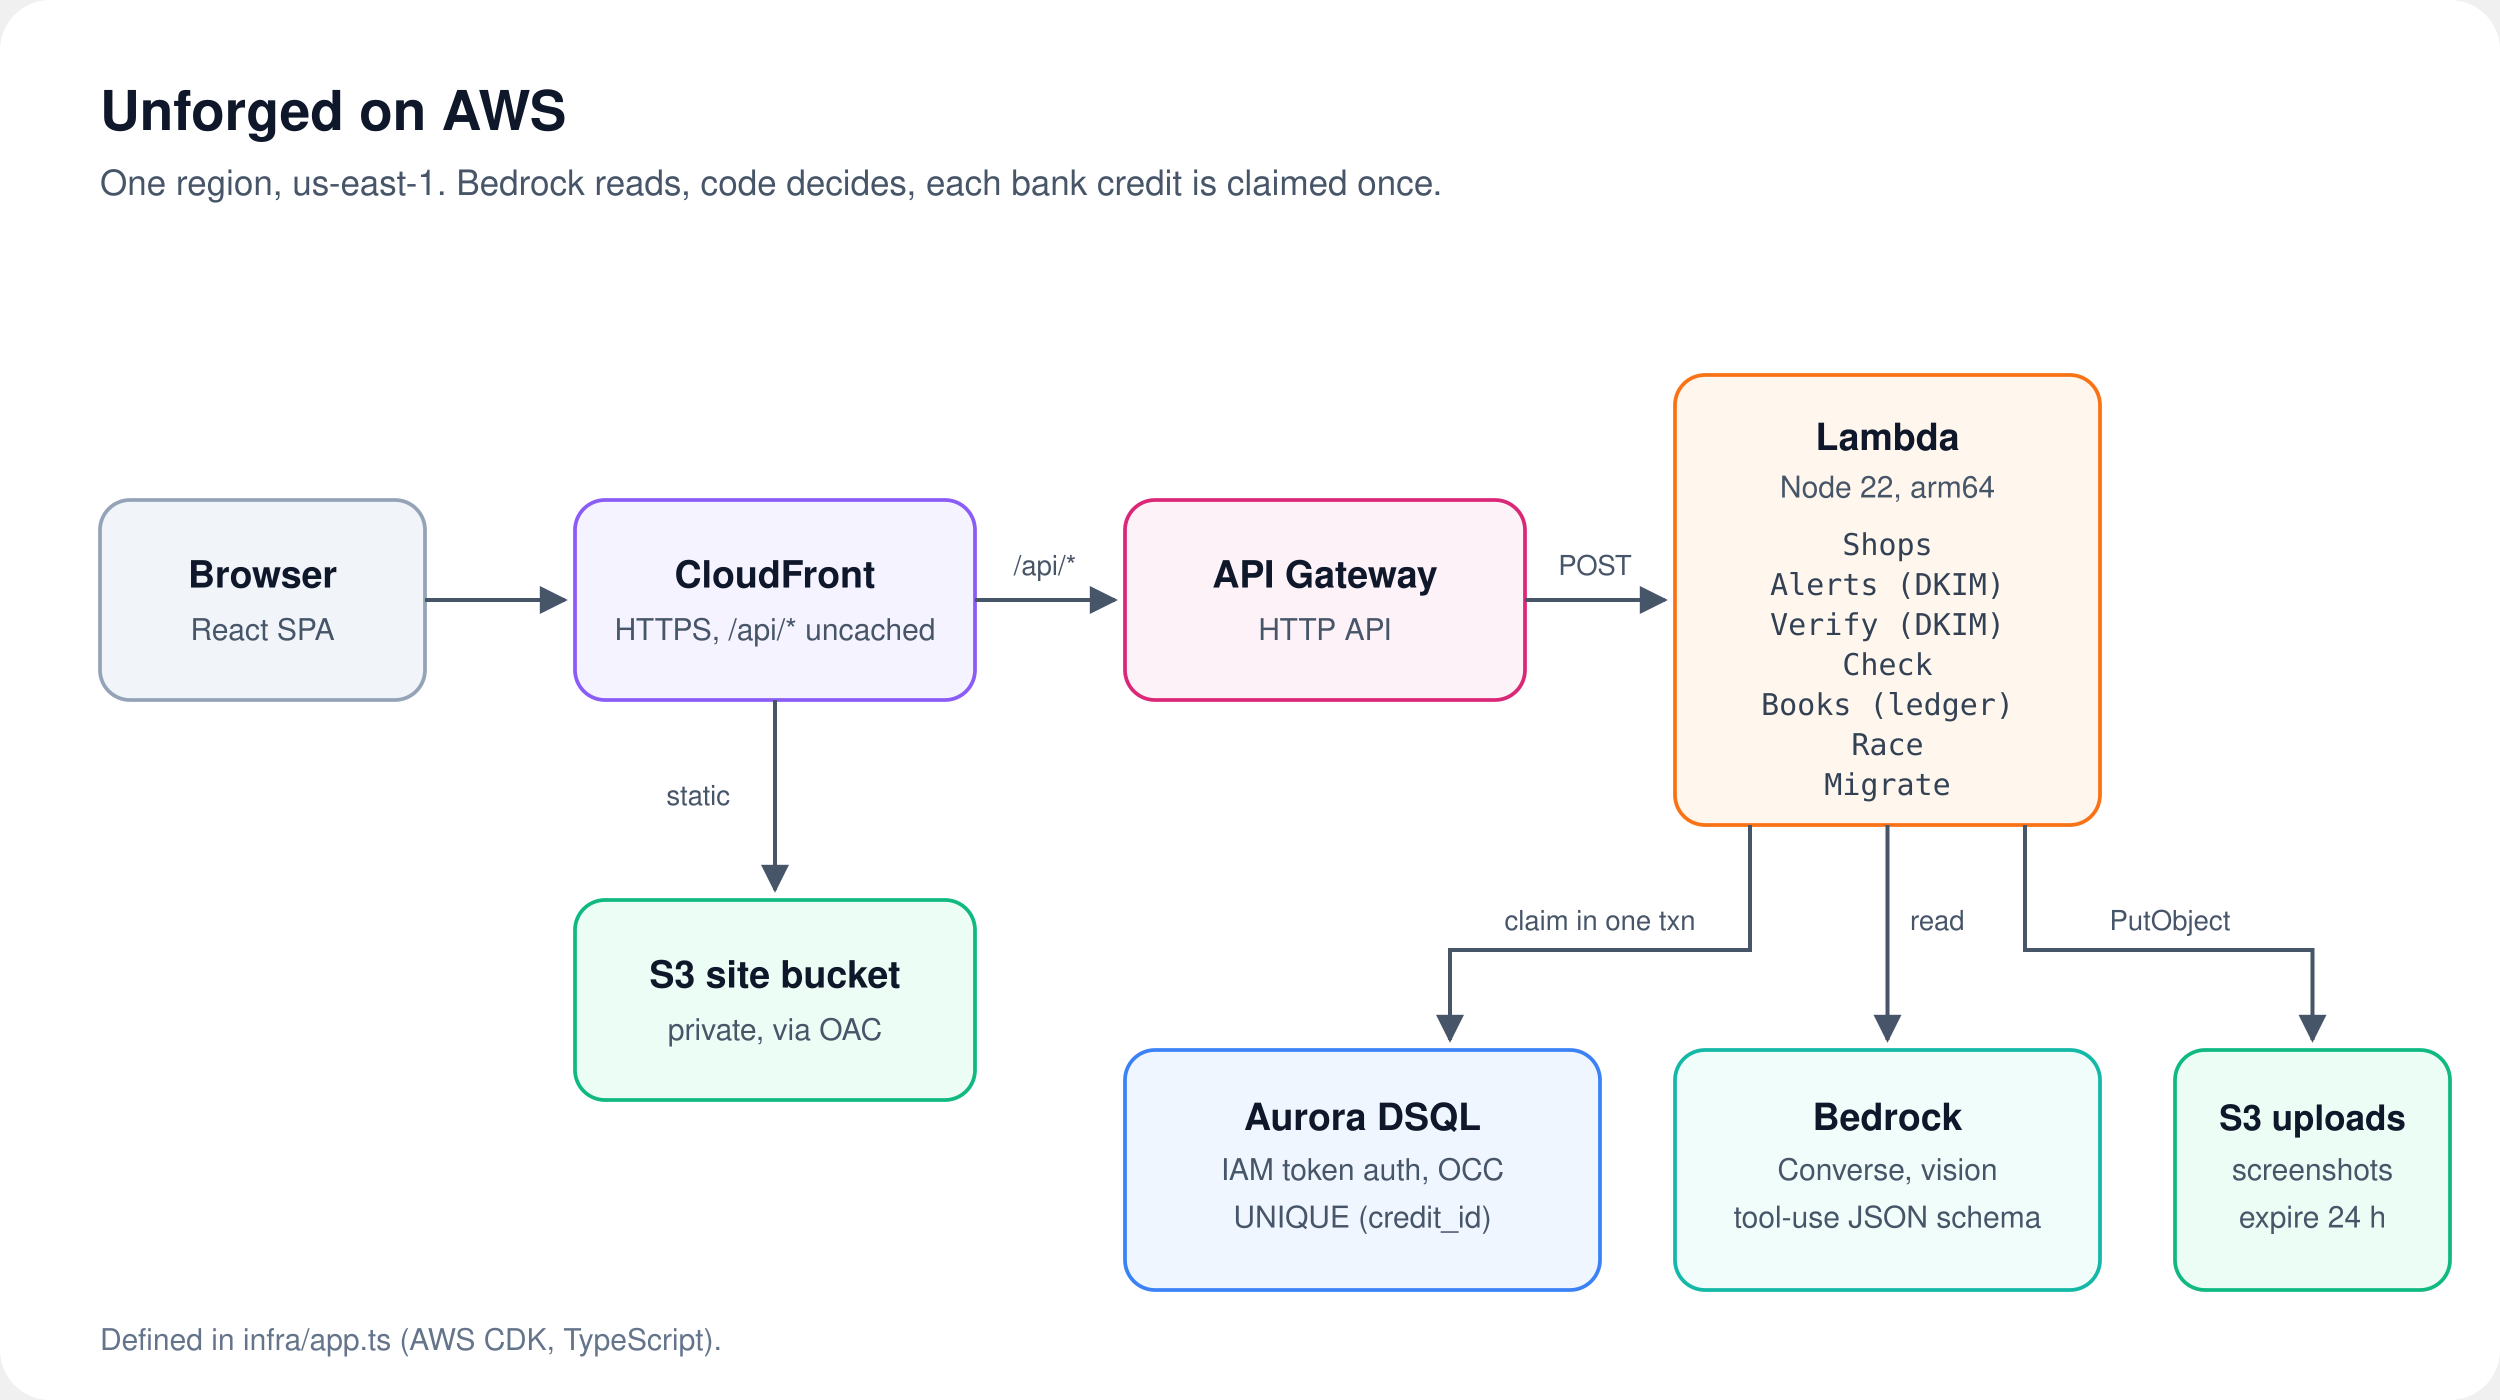
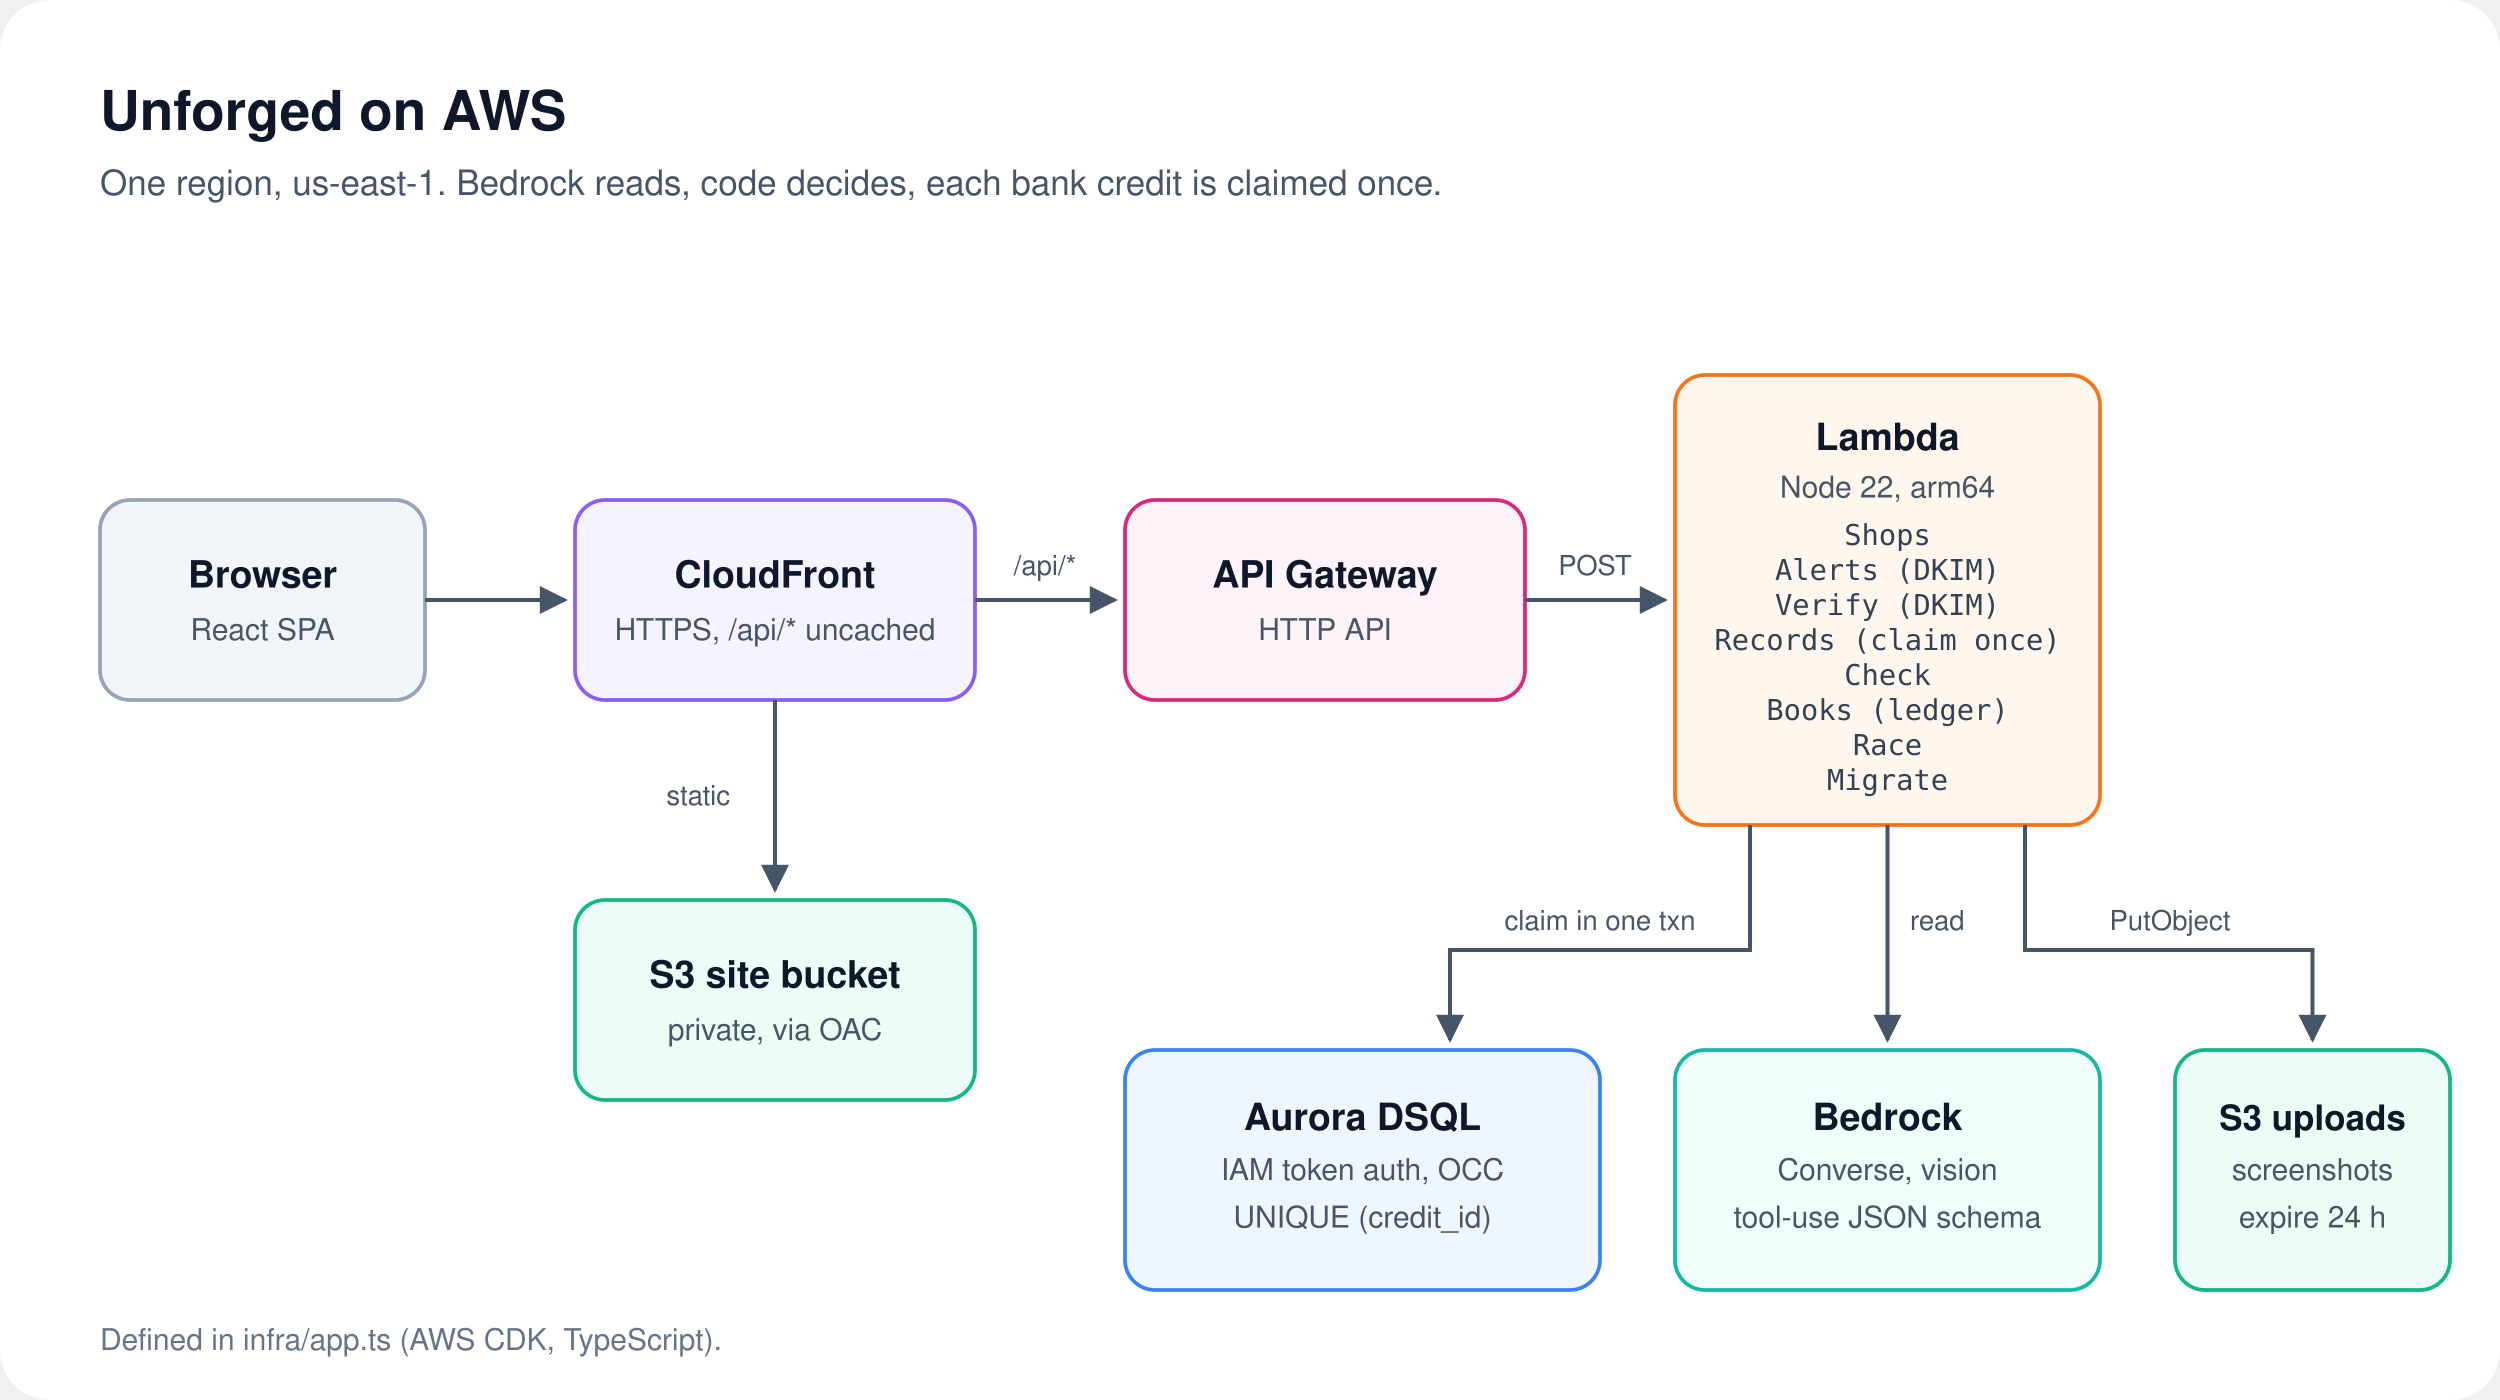
<svg xmlns="http://www.w3.org/2000/svg" viewBox="0 0 1000 560" width="1000" height="560" font-family="-apple-system, BlinkMacSystemFont, 'Segoe UI', Helvetica, Arial, sans-serif" role="img" aria-labelledby="title desc">
  <defs>
    <marker id="arrow" viewBox="0 0 10 10" refX="9" refY="5" markerWidth="7" markerHeight="7" orient="auto-start-reverse">
      <path d="M0,0 L10,5 L0,10 z" fill="#475569" />
    </marker>
  </defs>
  <rect x="0" y="0" width="1000" height="560" rx="20" fill="#ffffff" />
  <text x="40" y="52" font-size="22" font-weight="700" fill="#0f172a">Unforged on AWS</text>
  <text x="40" y="78" font-size="14" fill="#475569">One region, us-east-1. Bedrock reads, code decides, each bank credit is claimed once.</text>
  <rect x="40" y="200" width="130" height="80" rx="12" fill="#f1f5f9" stroke="#94a3b8" stroke-width="1.5" />
  <text x="105" y="235" font-size="15" font-weight="600" fill="#0f172a" text-anchor="middle">Browser</text>
  <text x="105" y="256" font-size="12" fill="#475569" text-anchor="middle">React SPA</text>
  <rect x="230" y="200" width="160" height="80" rx="12" fill="#f5f3ff" stroke="#8b5cf6" stroke-width="1.5" />
  <text x="310" y="235" font-size="15" font-weight="600" fill="#0f172a" text-anchor="middle">CloudFront</text>
  <text x="310" y="256" font-size="12" fill="#475569" text-anchor="middle">HTTPS, /api/* uncached</text>
  <rect x="230" y="360" width="160" height="80" rx="12" fill="#ecfdf5" stroke="#10b981" stroke-width="1.5" />
  <text x="310" y="395" font-size="15" font-weight="600" fill="#0f172a" text-anchor="middle">S3 site bucket</text>
  <text x="310" y="416" font-size="12" fill="#475569" text-anchor="middle">private, via OAC</text>
  <rect x="450" y="200" width="160" height="80" rx="12" fill="#fdf2f8" stroke="#db2777" stroke-width="1.5" />
  <text x="530" y="235" font-size="15" font-weight="600" fill="#0f172a" text-anchor="middle">API Gateway</text>
  <text x="530" y="256" font-size="12" fill="#475569" text-anchor="middle">HTTP API</text>
  <rect x="670" y="150" width="170" height="180" rx="12" fill="#fff7ed" stroke="#f97316" stroke-width="1.5" />
  <text x="755" y="180" font-size="15" font-weight="600" fill="#0f172a" text-anchor="middle">Lambda</text>
  <text x="755" y="199" font-size="12" fill="#475569" text-anchor="middle">Node 22, arm64</text>
-   <text x="755" y="222" font-size="12" fill="#334155" text-anchor="middle" font-family="ui-monospace, SFMono-Regular, Menlo, monospace">Shops</text>
-   <text x="755" y="238" font-size="12" fill="#334155" text-anchor="middle" font-family="ui-monospace, SFMono-Regular, Menlo, monospace">Alerts (DKIM)</text>
-   <text x="755" y="254" font-size="12" fill="#334155" text-anchor="middle" font-family="ui-monospace, SFMono-Regular, Menlo, monospace">Verify (DKIM)</text>
-   <text x="755" y="270" font-size="12" fill="#334155" text-anchor="middle" font-family="ui-monospace, SFMono-Regular, Menlo, monospace">Check</text>
-   <text x="755" y="286" font-size="12" fill="#334155" text-anchor="middle" font-family="ui-monospace, SFMono-Regular, Menlo, monospace">Books (ledger)</text>
-   <text x="755" y="302" font-size="12" fill="#334155" text-anchor="middle" font-family="ui-monospace, SFMono-Regular, Menlo, monospace">Race</text>
-   <text x="755" y="318" font-size="12" fill="#334155" text-anchor="middle" font-family="ui-monospace, SFMono-Regular, Menlo, monospace">Migrate</text>
+   <text x="755" y="218" font-size="11.5" fill="#334155" text-anchor="middle" font-family="ui-monospace, SFMono-Regular, Menlo, monospace">Shops</text>
+   <text x="755" y="232" font-size="11.5" fill="#334155" text-anchor="middle" font-family="ui-monospace, SFMono-Regular, Menlo, monospace">Alerts (DKIM)</text>
+   <text x="755" y="246" font-size="11.5" fill="#334155" text-anchor="middle" font-family="ui-monospace, SFMono-Regular, Menlo, monospace">Verify (DKIM)</text>
+   <text x="755" y="260" font-size="11.5" fill="#334155" text-anchor="middle" font-family="ui-monospace, SFMono-Regular, Menlo, monospace">Records (claim once)</text>
+   <text x="755" y="274" font-size="11.5" fill="#334155" text-anchor="middle" font-family="ui-monospace, SFMono-Regular, Menlo, monospace">Check</text>
+   <text x="755" y="288" font-size="11.5" fill="#334155" text-anchor="middle" font-family="ui-monospace, SFMono-Regular, Menlo, monospace">Books (ledger)</text>
+   <text x="755" y="302" font-size="11.5" fill="#334155" text-anchor="middle" font-family="ui-monospace, SFMono-Regular, Menlo, monospace">Race</text>
+   <text x="755" y="316" font-size="11.5" fill="#334155" text-anchor="middle" font-family="ui-monospace, SFMono-Regular, Menlo, monospace">Migrate</text>
  <rect x="450" y="420" width="190" height="96" rx="12" fill="#eff6ff" stroke="#3b82f6" stroke-width="1.5" />
  <text x="545" y="452" font-size="15" font-weight="600" fill="#0f172a" text-anchor="middle">Aurora DSQL</text>
  <text x="545" y="472" font-size="12" fill="#475569" text-anchor="middle">IAM token auth, OCC</text>
  <text x="545" y="491" font-size="12" fill="#475569" text-anchor="middle">UNIQUE (credit_id)</text>
  <rect x="670" y="420" width="170" height="96" rx="12" fill="#f0fdfa" stroke="#14b8a6" stroke-width="1.5" />
  <text x="755" y="452" font-size="15" font-weight="600" fill="#0f172a" text-anchor="middle">Bedrock</text>
  <text x="755" y="472" font-size="12" fill="#475569" text-anchor="middle">Converse, vision</text>
  <text x="755" y="491" font-size="12" fill="#475569" text-anchor="middle">tool-use JSON schema</text>
  <rect x="870" y="420" width="110" height="96" rx="12" fill="#ecfdf5" stroke="#10b981" stroke-width="1.5" />
  <text x="925" y="452" font-size="14" font-weight="600" fill="#0f172a" text-anchor="middle">S3 uploads</text>
  <text x="925" y="472" font-size="12" fill="#475569" text-anchor="middle">screenshots</text>
  <text x="925" y="491" font-size="12" fill="#475569" text-anchor="middle">expire 24 h</text>
  <g stroke="#475569" stroke-width="1.6" fill="none" marker-end="url(#arrow)">
    <line x1="170" y1="240" x2="226" y2="240" />
    <line x1="310" y1="280" x2="310" y2="356" />
    <line x1="390" y1="240" x2="446" y2="240" />
    <line x1="610" y1="240" x2="666" y2="240" />
    <path d="M700,330 L700,380 L580,380 L580,416" />
    <line x1="755" y1="330" x2="755" y2="416" />
    <path d="M810,330 L810,380 L925,380 L925,416" />
  </g>
  <text x="292" y="322" font-size="11" fill="#475569" text-anchor="end">static</text>
  <text x="418" y="230" font-size="11" fill="#475569" text-anchor="middle">/api/*</text>
  <text x="638" y="230" font-size="11" fill="#475569" text-anchor="middle">POST</text>
  <text x="640" y="372" font-size="11" fill="#475569" text-anchor="middle">claim in one txn</text>
  <text x="764" y="372" font-size="11" fill="#475569" text-anchor="start">read</text>
  <text x="868" y="372" font-size="11" fill="#475569" text-anchor="middle">PutObject</text>
  <text x="40" y="540" font-size="12" fill="#64748b">Defined in infra/app.ts (AWS CDK, TypeScript).</text>
</svg>
